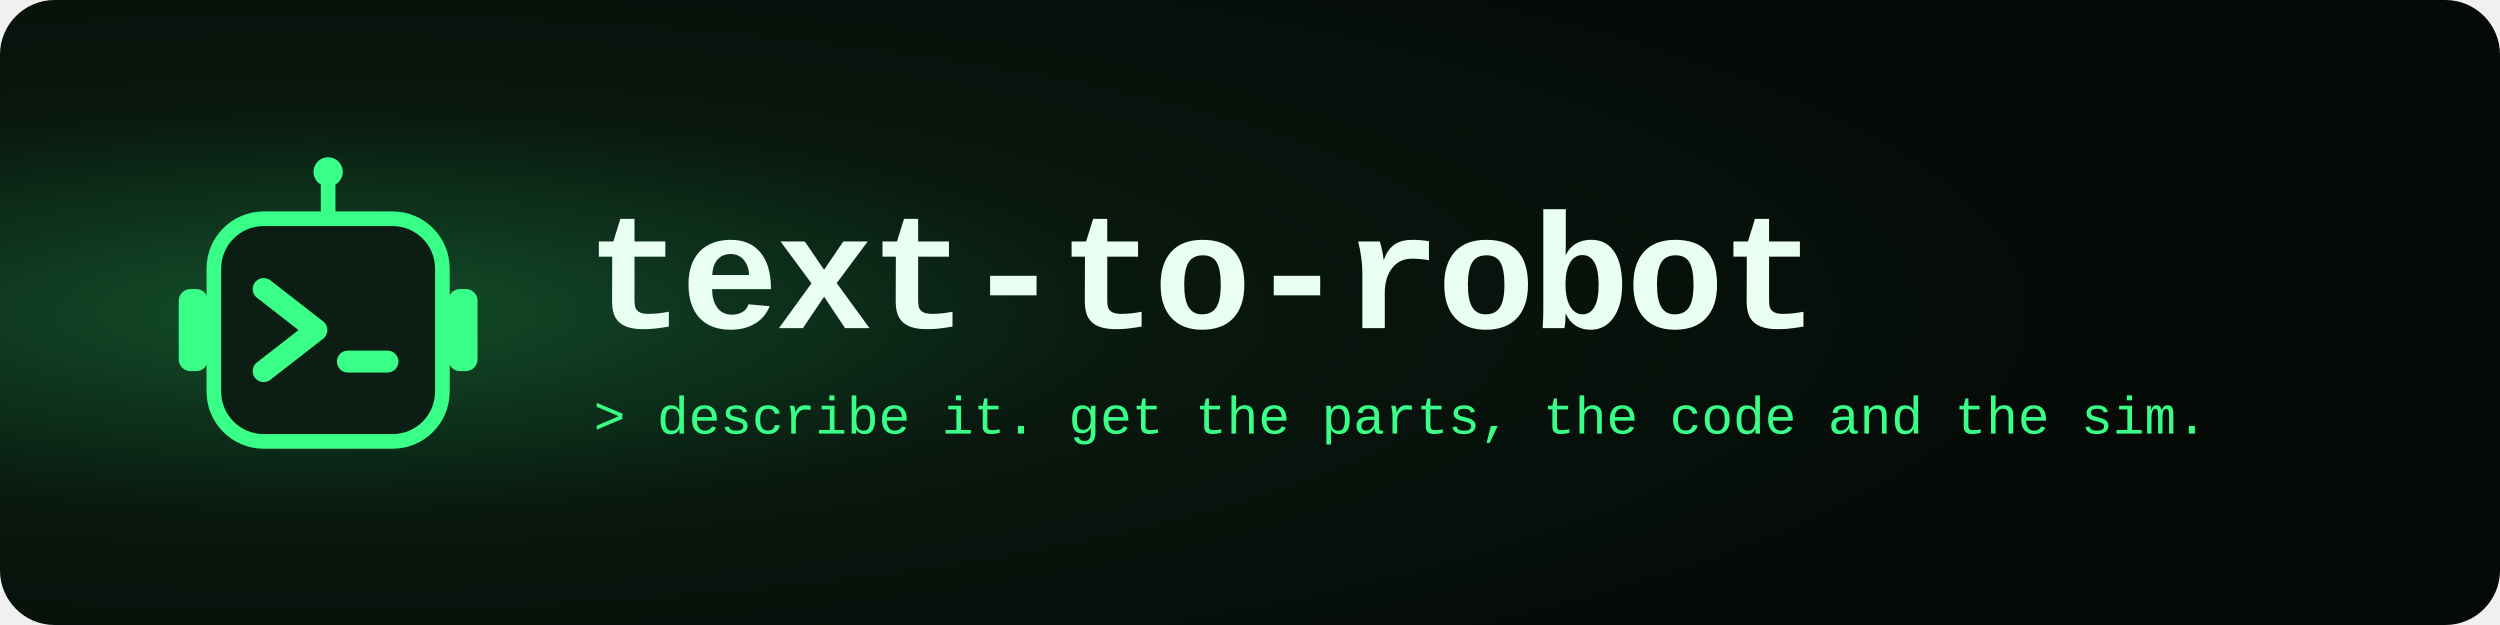
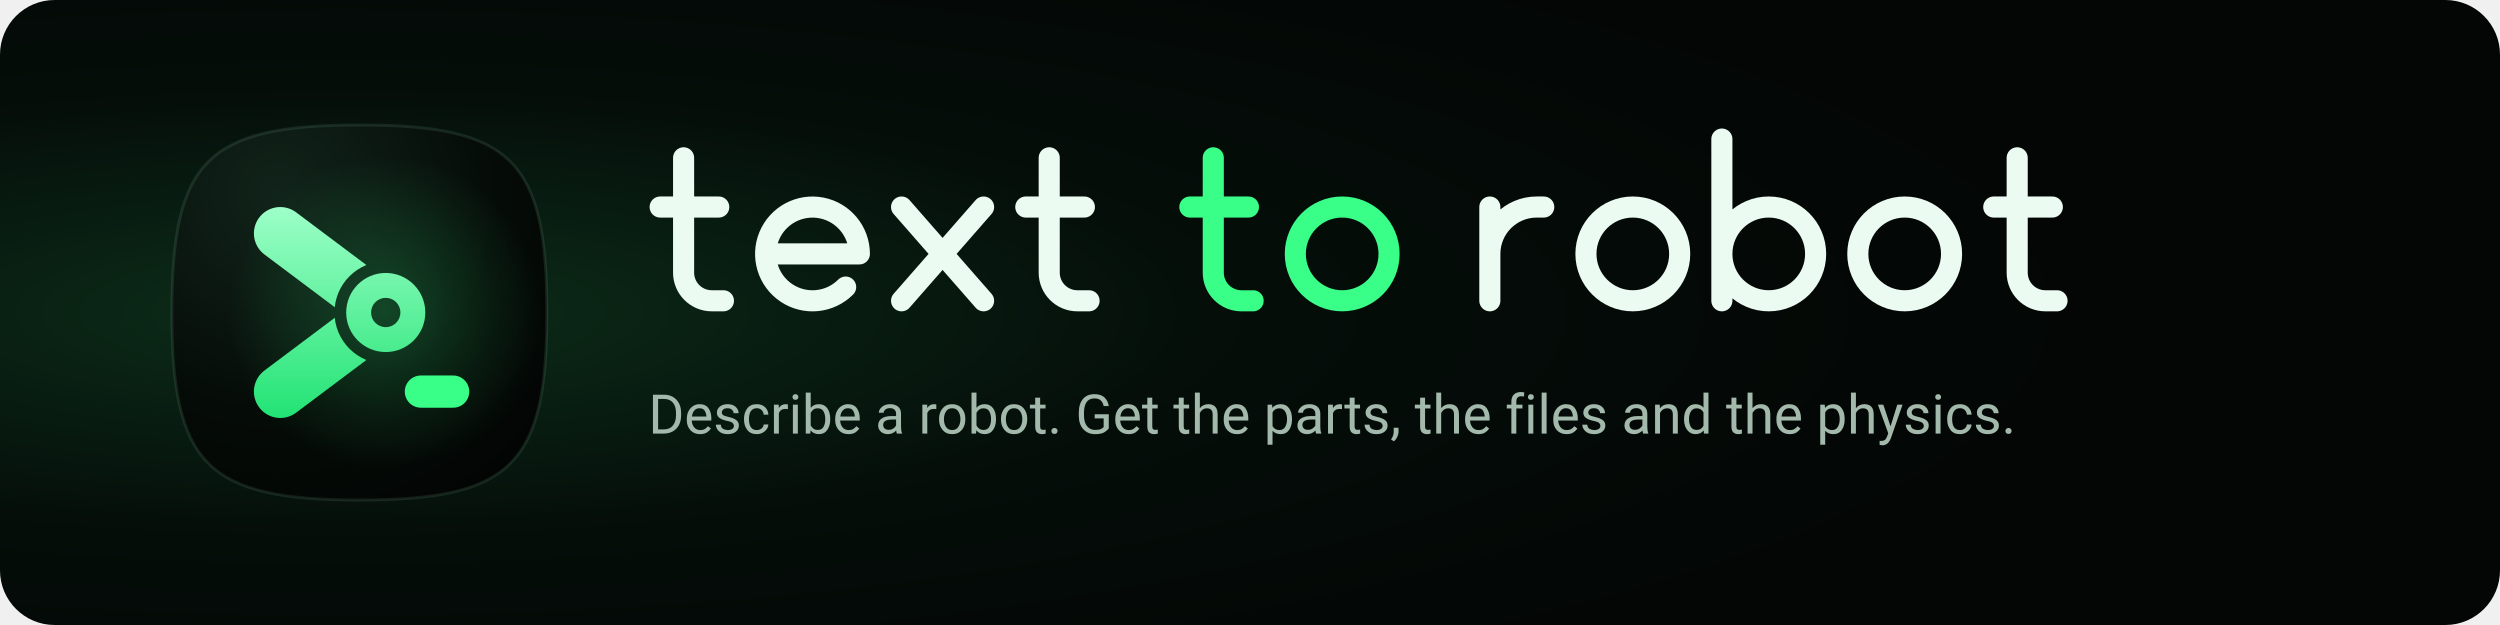
- <svg xmlns="http://www.w3.org/2000/svg" viewBox="0 0 1280 320" role="img" aria-label="Text to Robot">
+ <svg xmlns="http://www.w3.org/2000/svg" viewBox="0 0 1280 320" width="1280" height="320" role="img" aria-label="text to robot">
  <defs>
-     <radialGradient id="f" cx="0.13" cy="0.5" r="0.75">
-       <stop offset="0" stop-color="#39ff88" stop-opacity="0.28" />
-       <stop offset="0.45" stop-color="#39ff88" stop-opacity="0.05" />
+     <linearGradient id="g" gradientUnits="userSpaceOnUse" x1="0" y1="56" x2="0" y2="200">
+       <stop offset="0" stop-color="#9dffc8" />
+       <stop offset="1" stop-color="#22e374" />
+     </linearGradient>
+     <radialGradient id="bgb" cx=".28" cy=".18" r="1">
+       <stop offset="0" stop-color="#11241a" />
+       <stop offset=".6" stop-color="#050b07" />
+       <stop offset="1" stop-color="#020403" />
+     </radialGradient>
+     <radialGradient id="glowb" cx="0.57" cy="0.5" r=".42">
+       <stop offset="0" stop-color="#39ff88" stop-opacity=".22" />
+       <stop offset="1" stop-color="#39ff88" stop-opacity="0" />
+     </radialGradient>
+     <radialGradient id="aura" cx=".14" cy=".5" r=".7">
+       <stop offset="0" stop-color="#39ff88" stop-opacity=".16" />
+       <stop offset=".5" stop-color="#39ff88" stop-opacity=".03" />
      <stop offset="1" stop-color="#39ff88" stop-opacity="0" />
    </radialGradient>
  </defs>
-   <rect width="1280" height="320" rx="28" fill="#050a07" />
-   <rect width="1280" height="320" rx="28" fill="url(#f)" />
-   <g transform="translate(72 64) scale(0.75)">
-     <path d="M128 62V38" stroke="#39ff88" stroke-width="10" stroke-linecap="round" />
-     <circle cx="128" cy="32" r="10" fill="#39ff88" />
-     <rect x="26" y="112" width="20" height="56" rx="8" fill="#39ff88" />
-     <rect x="210" y="112" width="20" height="56" rx="8" fill="#39ff88" />
-     <rect x="50" y="64" width="156" height="152" rx="34" fill="#0c1d13" stroke="#39ff88" stroke-width="10" />
-     <path d="M84 112l36 28-36 28" fill="none" stroke="#39ff88" stroke-width="15" stroke-linecap="round" stroke-linejoin="round" />
-     <rect x="134" y="154" width="42" height="15" rx="7.5" fill="#39ff88" />
+   <rect width="1280" height="320" rx="28" fill="#030605" />
+   <rect width="1280" height="320" rx="28" fill="url(#aura)" />
+   <g transform="translate(88 64) scale(.75)">
+     <path d="M128 0C232 0 256 24 256 128S232 256 128 256 0 232 0 128 24 0 128 0Z" fill="url(#bgb)" />
+     <path d="M128 0C232 0 256 24 256 128S232 256 128 256 0 232 0 128 24 0 128 0Z" fill="url(#glowb)" />
+     <path d="M128 0C232 0 256 24 256 128S232 256 128 256 0 232 0 128 24 0 128 0Z" fill="none" stroke="#b9ffd6" stroke-opacity=".10" stroke-width="2" />
+     <g transform="translate(0 0) scale(1.0)">
+       <mask id="cutb" maskUnits="userSpaceOnUse" x="0" y="0" width="256" height="256">
+         <rect width="256" height="256" fill="#fff" />
+         <circle cx="146" cy="128" r="35" fill="#000" />
+       </mask>
+       <path d="M74 74 146 128 74 182" fill="none" stroke="url(#g)" stroke-width="36" stroke-linecap="round" stroke-linejoin="round" mask="url(#cutb)" />
+       <path d="M146 101a27 27 0 1 1 0 54a27 27 0 1 1 0-54zm0 17a10 10 0 1 0 0 20a10 10 0 1 0 0-20z" fill="url(#g)" fill-rule="evenodd" />
+       <path d="M170 182h22" stroke="#39ff88" stroke-width="22" stroke-linecap="round" />
+     </g>
  </g>
-   <text x="300" y="168" font-family="ui-monospace,SFMono-Regular,Menlo,Consolas,'Liberation Mono',monospace" font-size="84" font-weight="700" letter-spacing="-2" fill="#e9fff2">text-to-robot</text>
-   <text x="304" y="222" font-family="ui-monospace,SFMono-Regular,Menlo,Consolas,'Liberation Mono',monospace" font-size="27" fill="#39ff88">&gt; describe it. get the parts, the code and the sim.</text>
+   <g transform="translate(332 160)">
+     <g transform="translate(0 0) scale(0.6)" fill="none" stroke-width="18" stroke-linecap="round" stroke-linejoin="round">
+       <path transform="translate(0 0)" d="M30 -132V-34a24 24 0 0 0 24 24h10M10 -90h50" stroke="#ecfbf1" />
+       <path transform="translate(90 0)" d="M10 -50h80a40 40 0 1 0 -11.7 28.3" stroke="#ecfbf1" />
+       <path transform="translate(206 0)" d="M10 -90l70 80M80 -90l-70 80" stroke="#ecfbf1" />
+       <path transform="translate(312 0)" d="M30 -132V-34a24 24 0 0 0 24 24h10M10 -90h50" stroke="#ecfbf1" />
+       <path transform="translate(452 0)" d="M30 -132V-34a24 24 0 0 0 24 24h10M10 -90h50" stroke="#39ff88" />
+       <path transform="translate(542 0)" d="M50 -90a40 40 0 1 1 0 80a40 40 0 1 1 0-80z" stroke="#39ff88" />
+       <path transform="translate(708 0)" d="M10 -10v-80M10 -50a40 40 0 0 1 40-40h6" stroke="#ecfbf1" />
+       <path transform="translate(790 0)" d="M50 -90a40 40 0 1 1 0 80a40 40 0 1 1 0-80z" stroke="#ecfbf1" />
+       <path transform="translate(906 0)" d="M10 -148v98M50 -90a40 40 0 1 1 0 80a40 40 0 1 1 0-80zM10 -50v40" stroke="#ecfbf1" />
+       <path transform="translate(1022 0)" d="M50 -90a40 40 0 1 1 0 80a40 40 0 1 1 0-80z" stroke="#ecfbf1" />
+       <path transform="translate(1138 0)" d="M30 -132V-34a24 24 0 0 0 24 24h10M10 -90h50" stroke="#ecfbf1" />
+     </g>
+   </g>
+   <text x="332" y="222" font-family="ui-sans-serif,-apple-system,'Segoe UI',Roboto,'Helvetica Neue',Arial,sans-serif" font-size="28" fill="#a3b9ab">Describe a robot. Get the parts, the files and the physics.</text>
</svg>
